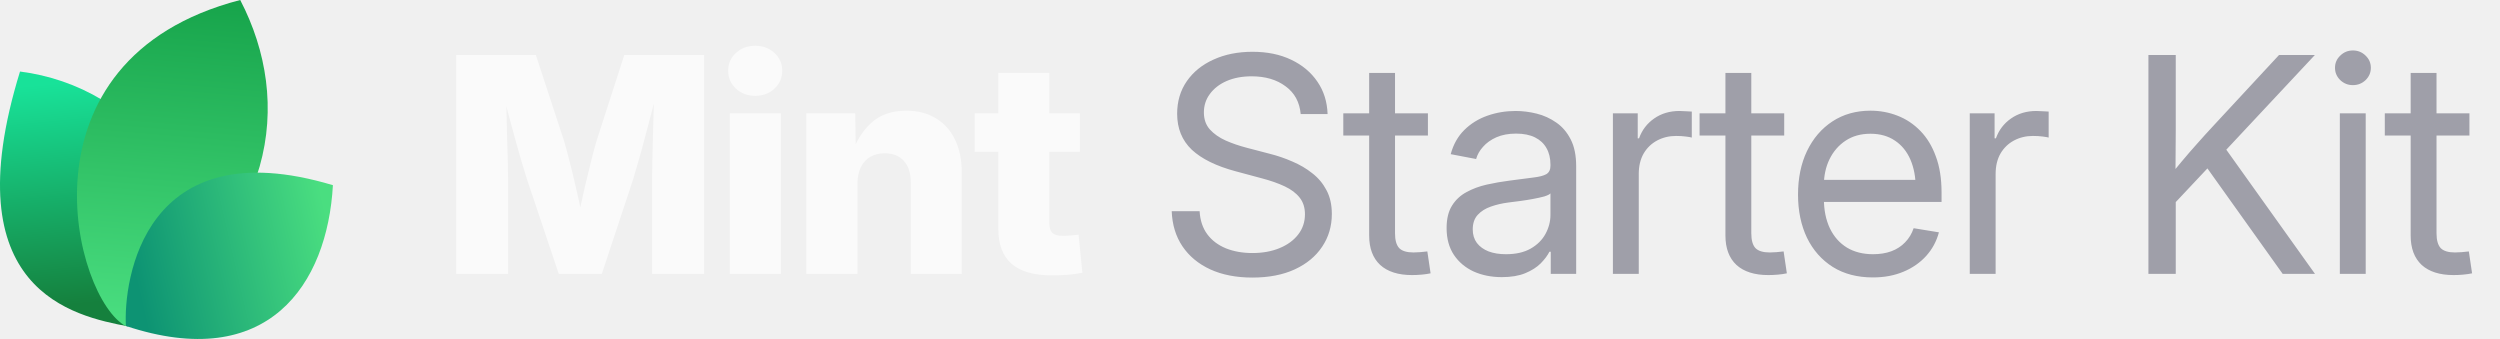
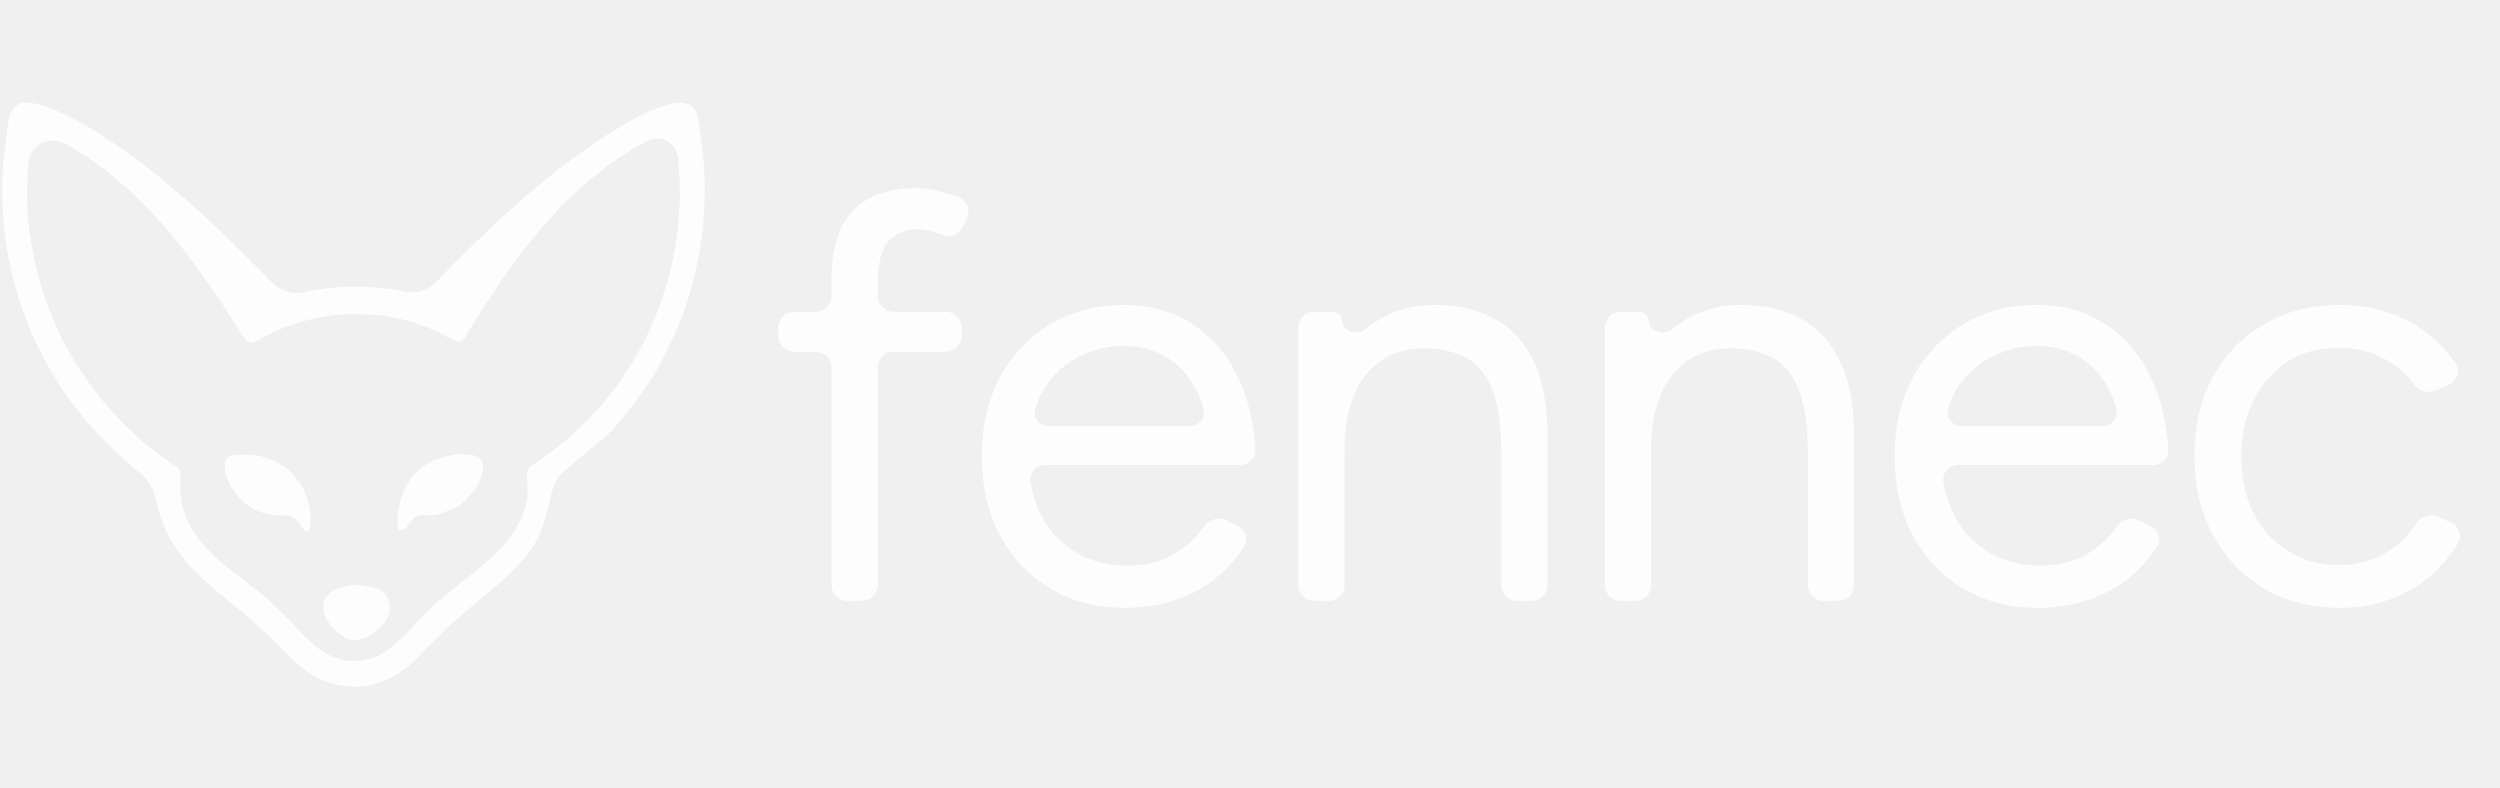
- <svg xmlns="http://www.w3.org/2000/svg" width="177" height="24" viewBox="0 0 177 24" fill="none">
-   <path d="M9.061 23.108C5.268 22.377 -3.391 20.627 1.417 5.064C9.634 6.099 16.973 14.064 9.061 23.108Z" fill="url(#paint0_linear_17557_2145)" />
-   <path d="M8.919 23.094C5.276 21.222 0.784 4.209 17.007 0C20.757 7.193 19.621 16.545 8.919 23.094Z" fill="url(#paint1_linear_17557_2145)" />
-   <path d="M8.914 23.079C8.735 19.882 10.159 9.085 23.57 13.111C23.181 20.123 18.984 26.418 8.914 23.079Z" fill="url(#paint2_linear_17557_2145)" />
-   <path d="M32.301 19.392V3.894H37.938L39.925 9.948C40.036 10.315 40.164 10.787 40.31 11.362C40.462 11.938 40.611 12.552 40.757 13.204C40.91 13.855 41.048 14.483 41.173 15.086C41.305 15.682 41.412 16.192 41.495 16.615H40.695C40.771 16.192 40.871 15.682 40.996 15.086C41.128 14.49 41.267 13.866 41.412 13.214C41.565 12.562 41.714 11.948 41.86 11.373C42.005 10.79 42.133 10.315 42.244 9.948L44.2 3.894H49.848V19.392H46.166V12.704C46.166 12.357 46.173 11.917 46.187 11.383C46.2 10.849 46.214 10.27 46.228 9.646C46.249 9.022 46.266 8.391 46.28 7.753C46.301 7.115 46.311 6.519 46.311 5.964H46.623C46.485 6.561 46.332 7.181 46.166 7.826C45.999 8.471 45.833 9.102 45.666 9.719C45.507 10.336 45.351 10.901 45.198 11.414C45.053 11.928 44.928 12.357 44.824 12.704L42.608 19.392H39.561L37.314 12.704C37.203 12.357 37.072 11.928 36.919 11.414C36.773 10.901 36.614 10.34 36.441 9.729C36.274 9.112 36.104 8.481 35.931 7.836C35.764 7.192 35.608 6.567 35.463 5.964H35.827C35.834 6.512 35.844 7.105 35.858 7.743C35.872 8.374 35.886 9.005 35.9 9.636C35.92 10.26 35.938 10.839 35.952 11.373C35.965 11.907 35.972 12.351 35.972 12.704V19.392H32.301ZM51.668 19.392V8.024H55.288V19.392H51.668ZM53.468 6.786C52.927 6.786 52.473 6.616 52.105 6.276C51.738 5.93 51.554 5.507 51.554 5.007C51.554 4.508 51.738 4.088 52.105 3.749C52.473 3.409 52.927 3.239 53.468 3.239C54.009 3.239 54.463 3.409 54.83 3.749C55.198 4.082 55.382 4.501 55.382 5.007C55.382 5.507 55.198 5.93 54.83 6.276C54.463 6.616 54.009 6.786 53.468 6.786ZM60.708 13.027V19.392H57.088V8.024H60.551L60.593 10.967H60.281C60.593 10.024 61.061 9.268 61.685 8.7C62.309 8.124 63.138 7.836 64.171 7.836C64.975 7.836 65.672 8.017 66.262 8.377C66.851 8.731 67.302 9.234 67.614 9.885C67.933 10.537 68.092 11.307 68.092 12.194V19.392H64.483V12.912C64.483 12.26 64.32 11.754 63.994 11.394C63.675 11.033 63.221 10.853 62.632 10.853C62.25 10.853 61.914 10.936 61.623 11.102C61.332 11.269 61.106 11.515 60.947 11.841C60.787 12.16 60.708 12.555 60.708 13.027ZM76.456 8.024V10.749H69.008V8.024H76.456ZM70.683 5.163H74.292V15.783C74.292 16.102 74.361 16.334 74.5 16.48C74.646 16.625 74.899 16.698 75.259 16.698C75.405 16.698 75.596 16.688 75.831 16.667C76.074 16.646 76.251 16.629 76.362 16.615L76.632 19.309C76.313 19.378 75.963 19.427 75.582 19.455C75.207 19.482 74.836 19.496 74.469 19.496C73.2 19.496 72.25 19.222 71.619 18.674C70.995 18.127 70.683 17.308 70.683 16.22V5.163Z" fill="#FAFAFA" />
-   <path d="M88.667 19.652C87.523 19.652 86.528 19.458 85.682 19.07C84.843 18.681 84.188 18.137 83.716 17.437C83.245 16.736 82.992 15.908 82.957 14.951H84.933C84.968 15.596 85.148 16.14 85.474 16.584C85.8 17.021 86.24 17.354 86.795 17.582C87.35 17.804 87.974 17.915 88.667 17.915C89.388 17.915 90.026 17.801 90.581 17.572C91.143 17.343 91.583 17.024 91.902 16.615C92.228 16.199 92.391 15.717 92.391 15.169C92.391 14.698 92.266 14.306 92.017 13.994C91.767 13.675 91.413 13.408 90.956 13.193C90.498 12.978 89.954 12.787 89.323 12.621L87.502 12.132C86.123 11.765 85.082 11.255 84.382 10.603C83.689 9.944 83.342 9.095 83.342 8.055C83.342 7.174 83.571 6.404 84.028 5.746C84.486 5.087 85.117 4.577 85.921 4.217C86.726 3.849 87.645 3.666 88.678 3.666C89.718 3.666 90.63 3.853 91.413 4.227C92.204 4.602 92.824 5.122 93.275 5.787C93.726 6.446 93.965 7.209 93.993 8.076H92.089C92.013 7.23 91.656 6.574 91.018 6.11C90.387 5.638 89.586 5.403 88.615 5.403C87.95 5.403 87.36 5.513 86.847 5.735C86.341 5.957 85.946 6.262 85.661 6.651C85.377 7.032 85.235 7.469 85.235 7.961C85.235 8.447 85.377 8.849 85.661 9.168C85.946 9.48 86.317 9.74 86.774 9.948C87.232 10.149 87.724 10.319 88.251 10.457L89.884 10.884C90.439 11.023 90.977 11.206 91.496 11.435C92.023 11.657 92.495 11.934 92.911 12.267C93.334 12.593 93.67 12.995 93.92 13.474C94.17 13.945 94.294 14.504 94.294 15.149C94.294 16.015 94.066 16.788 93.608 17.468C93.157 18.148 92.512 18.681 91.673 19.07C90.834 19.458 89.832 19.652 88.667 19.652ZM101.097 8.024V9.594H95.106V8.024H101.097ZM96.937 5.163H98.767V16.521C98.767 17 98.865 17.347 99.059 17.562C99.26 17.77 99.6 17.874 100.078 17.874C100.21 17.874 100.366 17.867 100.546 17.853C100.733 17.832 100.903 17.815 101.056 17.801L101.285 19.351C101.097 19.392 100.886 19.423 100.65 19.444C100.414 19.465 100.189 19.475 99.974 19.475C98.996 19.475 98.244 19.236 97.717 18.758C97.197 18.272 96.937 17.579 96.937 16.677V5.163ZM106.33 19.621C105.595 19.621 104.932 19.489 104.343 19.226C103.754 18.955 103.285 18.564 102.939 18.05C102.592 17.53 102.419 16.896 102.419 16.147C102.419 15.495 102.547 14.965 102.804 14.556C103.06 14.146 103.403 13.828 103.833 13.599C104.263 13.363 104.742 13.186 105.269 13.068C105.796 12.95 106.333 12.857 106.881 12.787C107.574 12.69 108.132 12.617 108.555 12.569C108.978 12.52 109.287 12.441 109.481 12.33C109.675 12.212 109.772 12.014 109.772 11.737V11.654C109.772 11.203 109.679 10.815 109.492 10.489C109.311 10.163 109.041 9.91 108.68 9.729C108.32 9.549 107.872 9.459 107.338 9.459C106.805 9.459 106.34 9.546 105.945 9.719C105.556 9.892 105.241 10.118 104.998 10.395C104.755 10.665 104.593 10.953 104.509 11.258L102.71 10.915C102.897 10.222 103.22 9.65 103.677 9.199C104.135 8.748 104.679 8.412 105.31 8.19C105.941 7.968 106.607 7.857 107.307 7.857C107.8 7.857 108.295 7.92 108.795 8.044C109.301 8.169 109.765 8.381 110.188 8.679C110.611 8.97 110.951 9.369 111.208 9.875C111.464 10.374 111.593 11.005 111.593 11.768V19.392H109.793V17.822H109.7C109.568 18.085 109.363 18.359 109.086 18.643C108.809 18.921 108.444 19.153 107.994 19.34C107.543 19.527 106.988 19.621 106.33 19.621ZM106.621 17.998C107.321 17.998 107.904 17.867 108.368 17.603C108.84 17.333 109.19 16.986 109.419 16.563C109.654 16.133 109.772 15.682 109.772 15.211V13.692C109.703 13.769 109.554 13.841 109.325 13.911C109.096 13.973 108.829 14.032 108.524 14.088C108.226 14.143 107.921 14.192 107.609 14.233C107.304 14.275 107.033 14.309 106.798 14.337C106.354 14.393 105.938 14.49 105.549 14.628C105.168 14.76 104.86 14.954 104.624 15.211C104.388 15.467 104.27 15.811 104.27 16.241C104.27 16.615 104.367 16.934 104.561 17.198C104.762 17.461 105.04 17.662 105.393 17.801C105.747 17.933 106.156 17.998 106.621 17.998ZM114.193 19.392V8.024H115.951V9.792H116.045C116.253 9.209 116.61 8.741 117.116 8.388C117.622 8.034 118.219 7.857 118.905 7.857C119.058 7.857 119.217 7.864 119.384 7.878C119.55 7.885 119.682 7.892 119.779 7.899V9.74C119.716 9.719 119.578 9.695 119.363 9.667C119.155 9.639 118.922 9.625 118.666 9.625C118.174 9.625 117.726 9.733 117.324 9.948C116.922 10.163 116.603 10.471 116.367 10.874C116.138 11.276 116.024 11.758 116.024 12.319V19.392H114.193ZM126.322 8.024V9.594H120.33V8.024H126.322ZM122.161 5.163H123.992V16.521C123.992 17 124.089 17.347 124.283 17.562C124.484 17.77 124.824 17.874 125.302 17.874C125.434 17.874 125.59 17.867 125.77 17.853C125.958 17.832 126.127 17.815 126.28 17.801L126.509 19.351C126.322 19.392 126.11 19.423 125.874 19.444C125.639 19.465 125.413 19.475 125.198 19.475C124.221 19.475 123.468 19.236 122.941 18.758C122.421 18.272 122.161 17.579 122.161 16.677V5.163ZM132.604 19.642C131.502 19.642 130.555 19.396 129.765 18.903C128.974 18.404 128.364 17.714 127.934 16.834C127.511 15.946 127.3 14.927 127.3 13.775C127.3 12.611 127.511 11.584 127.934 10.697C128.364 9.802 128.964 9.102 129.734 8.596C130.51 8.089 131.408 7.836 132.428 7.836C133.1 7.836 133.738 7.954 134.341 8.19C134.952 8.426 135.489 8.783 135.954 9.261C136.425 9.74 136.793 10.343 137.056 11.071C137.327 11.792 137.462 12.645 137.462 13.63V14.296H128.433V12.735H136.463L135.631 13.297C135.631 12.541 135.506 11.876 135.257 11.3C135.007 10.725 134.643 10.277 134.165 9.958C133.686 9.632 133.107 9.469 132.428 9.469C131.748 9.469 131.162 9.632 130.67 9.958C130.177 10.284 129.796 10.725 129.526 11.279C129.262 11.827 129.13 12.441 129.13 13.12V14.046C129.13 14.864 129.273 15.572 129.557 16.168C129.841 16.757 130.243 17.211 130.763 17.53C131.283 17.842 131.901 17.998 132.615 17.998C133.093 17.998 133.523 17.929 133.905 17.79C134.293 17.645 134.619 17.433 134.882 17.156C135.153 16.879 135.354 16.546 135.486 16.157L137.275 16.449C137.108 17.08 136.81 17.634 136.38 18.113C135.95 18.591 135.413 18.966 134.768 19.236C134.123 19.507 133.402 19.642 132.604 19.642ZM139.459 19.392V8.024H141.217V9.792H141.311C141.519 9.209 141.876 8.741 142.382 8.388C142.888 8.034 143.485 7.857 144.171 7.857C144.324 7.857 144.483 7.864 144.649 7.878C144.816 7.885 144.948 7.892 145.045 7.899V9.74C144.982 9.719 144.844 9.695 144.629 9.667C144.421 9.639 144.188 9.625 143.932 9.625C143.439 9.625 142.992 9.733 142.59 9.948C142.188 10.163 141.869 10.471 141.633 10.874C141.404 11.276 141.29 11.758 141.29 12.319V19.392H139.459ZM153.429 14.961V12.715C153.783 12.257 154.136 11.82 154.49 11.404C154.844 10.981 155.204 10.565 155.572 10.156C155.939 9.74 156.314 9.327 156.695 8.918L161.355 3.894H163.893L157.277 10.967H157.184L153.429 14.961ZM152.108 19.392V3.894H154.043V9.241L154.022 12.559L154.043 13.505V19.392H152.108ZM161.615 19.392L155.967 11.477L157.173 9.969L163.903 19.392H161.615ZM165.661 19.392V8.024H167.492V19.392H165.661ZM166.587 6.027C166.24 6.027 165.942 5.909 165.692 5.673C165.443 5.43 165.318 5.139 165.318 4.799C165.318 4.459 165.443 4.172 165.692 3.936C165.942 3.693 166.24 3.572 166.587 3.572C166.934 3.572 167.232 3.693 167.482 3.936C167.731 4.172 167.856 4.459 167.856 4.799C167.856 5.139 167.731 5.43 167.482 5.673C167.232 5.909 166.934 6.027 166.587 6.027ZM174.836 8.024V9.594H168.844V8.024H174.836ZM170.675 5.163H172.506V16.521C172.506 17 172.603 17.347 172.797 17.562C172.998 17.77 173.338 17.874 173.816 17.874C173.948 17.874 174.104 17.867 174.284 17.853C174.472 17.832 174.641 17.815 174.794 17.801L175.023 19.351C174.836 19.392 174.624 19.423 174.388 19.444C174.153 19.465 173.927 19.475 173.712 19.475C172.735 19.475 171.982 19.236 171.455 18.758C170.935 18.272 170.675 17.579 170.675 16.677V5.163Z" fill="#9F9FA9" />
+ <svg xmlns="http://www.w3.org/2000/svg" width="1581" height="498" viewBox="0 0 1581 498" fill="none">
+   <g clip-path="url(#clip0_94_41)">
+     <path d="M1479.88 384.387C1461.85 384.387 1445.88 380.366 1431.99 372.322C1418.1 364.036 1407.25 352.702 1399.45 338.322C1391.65 323.942 1387.75 307.368 1387.75 288.601C1387.75 269.834 1391.53 253.26 1399.09 238.88C1406.89 224.5 1417.73 213.288 1431.63 205.245C1445.52 196.958 1461.36 192.815 1479.15 192.815C1496.7 192.815 1512.42 196.837 1526.32 204.88C1537.21 211.188 1546.08 219.52 1552.93 229.876C1556.06 234.611 1553.82 240.825 1548.65 243.164L1540.2 246.983C1535.3 249.196 1529.62 247.068 1526.44 242.741C1522.11 236.848 1516.7 232.027 1510.23 228.278C1500.97 222.672 1490.37 219.869 1478.42 219.869C1466.48 219.869 1455.88 222.794 1446.62 228.643C1437.6 234.493 1430.41 242.658 1425.05 253.138C1419.93 263.375 1417.37 275.196 1417.37 288.601C1417.37 302.006 1419.93 313.949 1425.05 324.429C1430.41 334.666 1437.72 342.709 1446.98 348.559C1456.49 354.408 1467.21 357.333 1479.15 357.333C1491.1 357.333 1501.7 354.286 1510.96 348.193C1517.74 343.85 1523.33 338.269 1527.76 331.45C1530.78 326.795 1536.65 324.462 1541.7 326.747L1549.98 330.49C1555.06 332.787 1557.33 338.836 1554.44 343.605C1547.54 354.997 1538.53 364.204 1527.41 371.226C1513.52 380 1497.68 384.387 1479.88 384.387Z" fill="#FCFDFC" />
+     <path d="M1288.84 384.387C1271.05 384.387 1255.33 380.366 1241.68 372.322C1228.03 364.036 1217.31 352.702 1209.51 338.322C1201.95 323.942 1198.18 307.368 1198.18 288.601C1198.18 269.834 1201.95 253.26 1209.51 238.88C1217.31 224.5 1227.91 213.288 1241.32 205.245C1254.97 196.958 1270.56 192.815 1288.11 192.815C1305.17 192.815 1319.92 197.08 1332.35 205.611C1344.78 213.898 1354.41 225.597 1361.23 240.708C1366.92 253.305 1370.24 267.765 1371.19 284.089C1371.51 289.602 1366.99 294.085 1361.47 294.085H1238.42C1232.66 294.085 1228.02 298.961 1228.98 304.643C1231.51 319.647 1237.45 331.727 1246.8 340.881C1258.26 352.093 1272.76 357.699 1290.31 357.699C1303.22 357.699 1314.07 354.652 1322.84 348.559C1329.06 344.358 1334.29 339.231 1338.54 333.177C1341.75 328.606 1347.76 326.498 1352.74 329.024L1360.13 332.774C1365 335.244 1367.05 341.207 1364.09 345.799C1360.23 351.803 1355.62 357.232 1350.26 362.086C1342.71 369.154 1333.69 374.638 1323.21 378.538C1312.97 382.437 1301.52 384.387 1288.84 384.387ZM1231.95 258.808C1230.35 264.477 1235.07 269.59 1240.96 269.59H1329.31C1335.1 269.59 1339.78 264.638 1338.47 258.993C1337.05 252.898 1334.77 247.412 1331.62 242.536C1326.99 234.98 1320.9 229.131 1313.34 224.987C1305.78 220.844 1297.25 218.772 1287.75 218.772C1278.49 218.772 1269.59 220.844 1261.06 224.987C1252.53 228.887 1245.46 234.737 1239.85 242.536C1236.27 247.363 1233.64 252.787 1231.95 258.808Z" fill="#FCFDFC" />
+     <path d="M1024.92 380C1019.39 380 1014.92 375.523 1014.92 370V207.202C1014.92 201.679 1019.39 197.202 1024.92 197.202H1036.19C1039.64 197.202 1042.48 199.897 1042.66 203.336V203.336C1043 209.731 1052.5 212.465 1057.35 208.294C1060.5 205.594 1063.9 203.237 1067.56 201.224C1077.31 195.618 1088.65 192.815 1101.56 192.815C1115.94 192.815 1128.37 195.74 1138.85 201.589C1149.58 207.195 1157.86 216.213 1163.71 228.643C1169.81 241.074 1172.73 257.404 1172.49 277.633V370C1172.49 375.523 1168.01 380 1162.49 380H1153.24C1147.72 380 1143.24 375.523 1143.24 370V286.408C1143.24 268.371 1141.17 254.601 1137.03 245.095C1132.88 235.59 1127.15 229.131 1119.84 225.719C1112.53 222.063 1104.24 220.235 1094.98 220.235C1078.9 220.235 1066.34 225.962 1057.33 237.418C1048.55 248.629 1044.16 264.594 1044.16 285.311V370C1044.16 375.523 1039.69 380 1034.16 380H1024.92Z" fill="#FCFDFC" />
+     <path d="M831.055 380C825.532 380 821.055 375.523 821.055 370V207.202C821.055 201.679 825.532 197.202 831.055 197.202H842.331C845.776 197.202 848.618 199.897 848.802 203.336V203.336C849.143 209.731 858.634 212.465 863.493 208.294C866.638 205.594 870.04 203.237 873.7 201.224C883.45 195.618 894.783 192.815 907.701 192.815C922.081 192.815 934.511 195.74 944.992 201.589C955.716 207.195 964.003 216.213 969.852 228.643C975.945 241.074 978.87 257.404 978.626 277.633V370C978.626 375.523 974.149 380 968.626 380H959.379C953.856 380 949.379 375.523 949.379 370V286.408C949.379 268.371 947.307 254.601 943.164 245.095C939.02 235.59 933.293 229.131 925.981 225.719C918.669 222.063 910.382 220.235 901.12 220.235C885.034 220.235 872.482 225.962 863.464 237.418C854.689 248.629 850.302 264.594 850.302 285.311V370C850.302 375.523 845.825 380 840.302 380H831.055Z" fill="#FCFDFC" />
+     <path d="M711.542 384.387C693.749 384.387 678.029 380.366 664.38 372.322C650.731 364.036 640.007 352.702 632.207 338.322C624.652 323.942 620.874 307.368 620.874 288.601C620.874 269.834 624.652 253.26 632.207 238.88C640.007 224.5 650.609 213.288 664.014 205.245C677.663 196.958 693.262 192.815 710.811 192.815C727.872 192.815 742.617 197.08 755.048 205.611C767.478 213.898 777.105 225.597 783.93 240.708C789.619 253.305 792.936 267.765 793.883 284.089C794.203 289.602 789.689 294.085 784.166 294.085H661.116C655.353 294.085 650.717 298.961 651.675 304.643C654.204 319.647 660.145 331.727 669.498 340.881C680.954 352.093 695.456 357.699 713.004 357.699C725.922 357.699 736.768 354.652 745.542 348.559C751.759 344.358 756.991 339.231 761.239 333.177C764.446 328.606 770.46 326.498 775.439 329.024L782.831 332.774C787.701 335.244 789.743 341.207 786.789 345.799C782.927 351.803 778.318 357.232 772.962 362.086C765.406 369.154 756.388 374.638 745.908 378.538C735.671 382.437 724.216 384.387 711.542 384.387ZM654.643 258.808C653.05 264.477 657.766 269.59 663.654 269.59H752.003C757.8 269.59 762.481 264.638 761.166 258.993C759.746 252.898 757.463 247.412 754.316 242.536C749.686 234.98 743.592 229.131 736.037 224.987C728.481 220.844 719.95 218.772 710.445 218.772C701.183 218.772 692.287 220.844 683.756 224.987C675.226 228.887 668.158 234.737 662.552 242.536C658.971 247.363 656.334 252.787 654.643 258.808Z" fill="#FCFDFC" />
+     <path d="M535.871 380C530.348 380 525.871 375.523 525.871 370V232.428C525.871 226.905 521.394 222.428 515.871 222.428H502.236C496.713 222.428 492.236 217.951 492.236 212.428V207.202C492.236 201.679 496.713 197.202 502.236 197.202H515.871C521.394 197.202 525.871 192.725 525.871 187.202V176.363C525.871 157.352 530.258 143.094 539.033 133.589C548.051 123.839 561.699 118.965 579.979 118.965C584.854 118.965 590.338 119.818 596.431 121.524C599.688 122.436 603.05 123.557 606.516 124.887C611.708 126.879 613.857 132.932 611.466 137.953L608.842 143.463C606.587 148.199 601.066 150.354 596.12 148.605C594.115 147.895 592.268 147.277 590.582 146.75C586.682 145.531 583.391 144.922 580.71 144.922C572.18 144.922 565.721 147.725 561.334 153.331C557.19 158.693 555.119 167.101 555.119 178.557V187.202C555.119 192.725 559.596 197.202 565.119 197.202H598.13C603.653 197.202 608.13 201.679 608.13 207.202V212.428C608.13 217.951 603.653 222.428 598.13 222.428H565.119C559.596 222.428 555.119 226.905 555.119 232.428V370C555.119 375.523 550.642 380 545.119 380H535.871Z" fill="#FCFDFC" />
+     <path fill-rule="evenodd" clip-rule="evenodd" d="M170.49 402.911C150.882 382.239 124.394 368.445 109.17 343.391C105.744 338.229 101.123 327.872 99.154 318.145C97.751 311.213 94.831 304.253 89.321 299.819C62.236 278.024 40.451 252.663 24.444 220.274C16.209 203.437 10.091 185.644 6.232 167.302C1.211 144.062 0.527 121.322 2.392 98.595C2.484 97.466 2.692 96.356 2.917 95.247C5.266 83.681 3.268 64.488 16.62 64.838C24.14 65.322 30.97 67.866 37.8 70.879C46.509 74.75 49.77 77.091 54.789 79.628C54.909 79.689 55.093 79.707 55.133 79.835V79.835C55.172 79.962 55.318 80.036 55.433 80.105C100.413 106.981 136.56 142.694 172.737 179.183C177.963 184.454 185.655 186.29 192.902 184.688C213.759 180.076 234.648 180.111 255.73 184.395C262.91 185.854 270.449 183.871 275.554 178.616C310.936 142.191 347.556 107.003 392.412 80.051C392.625 79.924 392.8 79.736 393.013 79.61V79.61C393.137 79.537 393.272 79.486 393.397 79.413C399.172 76.028 407.315 71.233 419.533 67.079C430.356 62.808 440.937 64.466 441.697 76.935C448.597 115.288 446.854 153.642 433.878 192.674C429.847 205.769 421.518 223.317 416.46 231.78C407.484 247.848 396.523 261.931 384.121 275.098C374.441 283.123 367.653 288.584 356.787 297.942C352.238 301.86 349.545 307.664 348.348 313.548C346.257 323.822 341.975 338.47 338.38 343.364C323.04 368.013 296.706 381.667 277.497 402.446C277.389 402.563 277.242 402.637 277.084 402.653L277.062 402.655C276.927 402.669 276.852 402.675 276.759 402.774V402.774C276.543 403.003 276.246 403.471 276.032 403.702C272.494 407.533 268.529 410.949 264.949 415.075C264.367 415.746 263.752 416.389 263.089 416.98C257.601 421.872 252.706 426.288 244.103 429.907C228.955 437.194 210.726 434.845 197.223 426.615C186.782 420.769 179.866 411.398 171.318 403.659L170.49 402.911ZM17.994 103.033C19.134 91.807 30.635 85.616 40.711 90.696C42.072 91.382 43.27 92.023 44.222 92.579C83.719 115.606 112.015 149.829 137.397 187.494C143.106 195.618 148.153 204.405 153.78 212.782C155.054 214.678 156.687 216.684 158.971 216.63C161.989 216.558 165.034 214.189 167.182 212.921C168.064 212.4 169.017 212.009 169.936 211.556C189.022 202.135 209.904 197.685 230.093 198.774C240.25 198.774 250.408 200.722 261.091 203.684C266.17 205.689 271.248 207.24 276.794 209.915C281.005 212.057 282.936 213.087 285.399 214.373C287.781 215.617 290.801 216.92 292.826 215.153C294.206 213.949 294.843 211.965 295.807 210.207C296.601 208.758 297.693 207.485 298.557 206.077C313.637 181.491 329.762 157.936 348.925 136.923C358.422 126.104 369.234 116.602 380.933 107.46C386.538 102.907 392.644 98.856 399.584 94.611C402.703 92.708 405.891 90.926 409.142 89.269C418.08 84.711 427.041 89.651 428.815 99.526V99.526C431.122 121.824 429.869 144.347 425.104 166.251C421.239 183.505 415.249 200.214 407.274 215.996C389.806 250.047 366.293 274.587 335.779 294.812C335.072 295.281 334.572 295.641 334.207 296.407V296.407C333.564 297.755 333.025 299.463 333.166 300.95C333.792 307.541 334.126 314.156 332.135 320.993C329.341 329.655 326.408 334.274 323.486 338.45C311.884 355.219 293.725 365.431 278.592 379.159C264.579 390.024 255.914 405.673 239.001 414.763C228.46 419.334 217.484 419.17 206.981 413.707C193.984 406.39 185.976 394.082 174.974 384.278C157.153 366.197 132.301 355.68 119.656 331.224C116.37 325.186 114.889 319.147 114.249 312.546C114.155 311.577 113.987 310.614 113.917 309.642C113.597 305.133 115.511 298.752 112.554 295.807C111.679 294.936 110.494 294.448 109.471 293.758C81.752 275.049 59.527 250.837 42.562 220.797C38.946 214.448 32.379 200.179 28.576 188.843C22.665 171.502 18.926 153.496 17.446 135.235C16.975 124.517 16.91 113.695 17.994 103.033ZM149.183 287.666C156.188 287.436 163.194 287.416 170.872 290.37C181.615 294.948 184.701 298.584 189.719 305.545C194.158 312.326 198.16 325.172 195.814 334.579C195.607 335.408 195.038 335.947 194.184 335.961V335.961C193.741 335.968 193.103 335.841 192.769 335.55C188.907 332.187 188.254 326.03 180.515 325.983C179.57 325.978 178.618 326.011 177.674 325.953C172.313 325.625 166.469 325.162 161.213 322.346C155.234 319.217 150.629 314.716 146.886 309.032C142.995 303.67 137.185 287.795 149.183 287.666ZM288.73 287.372C290.67 287.098 292.642 287.164 294.592 287.359C297.86 287.686 301.627 288.001 303.413 289.637C308.473 294.181 303.059 305.522 300.49 309.445C295.071 316.358 291.588 320.503 279.796 324.263C278.826 324.572 277.877 324.972 276.897 325.25C272.583 326.476 267.251 324.972 263.52 326.444C262.621 326.799 261.88 327.449 261.238 328.171C259.753 329.846 258.484 331.76 257.01 333.595C255.468 335.514 252.092 336.209 251.724 333.774V333.774C249.685 322.011 256.253 305.853 261.193 300.914C264.473 297.552 267.143 294.653 272.65 291.918C277.99 289.303 283.331 288.133 288.73 287.372ZM225.769 369.775C237.854 371.386 245.984 372.662 246.512 384.065C246.586 385.652 246.328 387.243 245.783 388.735C243.457 395.096 240.045 397.325 235.726 400.431C234.45 401.348 233.857 401.729 232.502 402.523V402.523C228.636 404.791 223.174 405.653 219.18 403.619C213.768 400.863 210.253 397.39 206.858 392.25C205.837 390.704 205.073 388.983 204.769 387.155C202.741 374.963 211.802 371.51 224.015 369.775C225.189 369.775 224.749 369.775 225.769 369.775Z" fill="#FCFDFC" />
+   </g>
  <defs>
-     <linearGradient id="paint0_linear_17557_2145" x1="3.776" y1="5.916" x2="5.232" y2="21.559" gradientUnits="userSpaceOnUse">
-       <stop stop-color="#18E299" />
-       <stop offset="1" stop-color="#15803D" />
-     </linearGradient>
-     <linearGradient id="paint1_linear_17557_2145" x1="12.171" y1="-0.718" x2="10.19" y2="22.983" gradientUnits="userSpaceOnUse">
-       <stop stop-color="#16A34A" />
-       <stop offset="1" stop-color="#4ADE80" />
-     </linearGradient>
-     <linearGradient id="paint2_linear_17557_2145" x1="23.133" y1="15.353" x2="9.338" y2="18.52" gradientUnits="userSpaceOnUse">
-       <stop stop-color="#4ADE80" />
-       <stop offset="1" stop-color="#0D9373" />
-     </linearGradient>
+     <clipPath id="clip0_94_41">
+       <rect width="1581" height="498" fill="white" />
+     </clipPath>
  </defs>
</svg>
